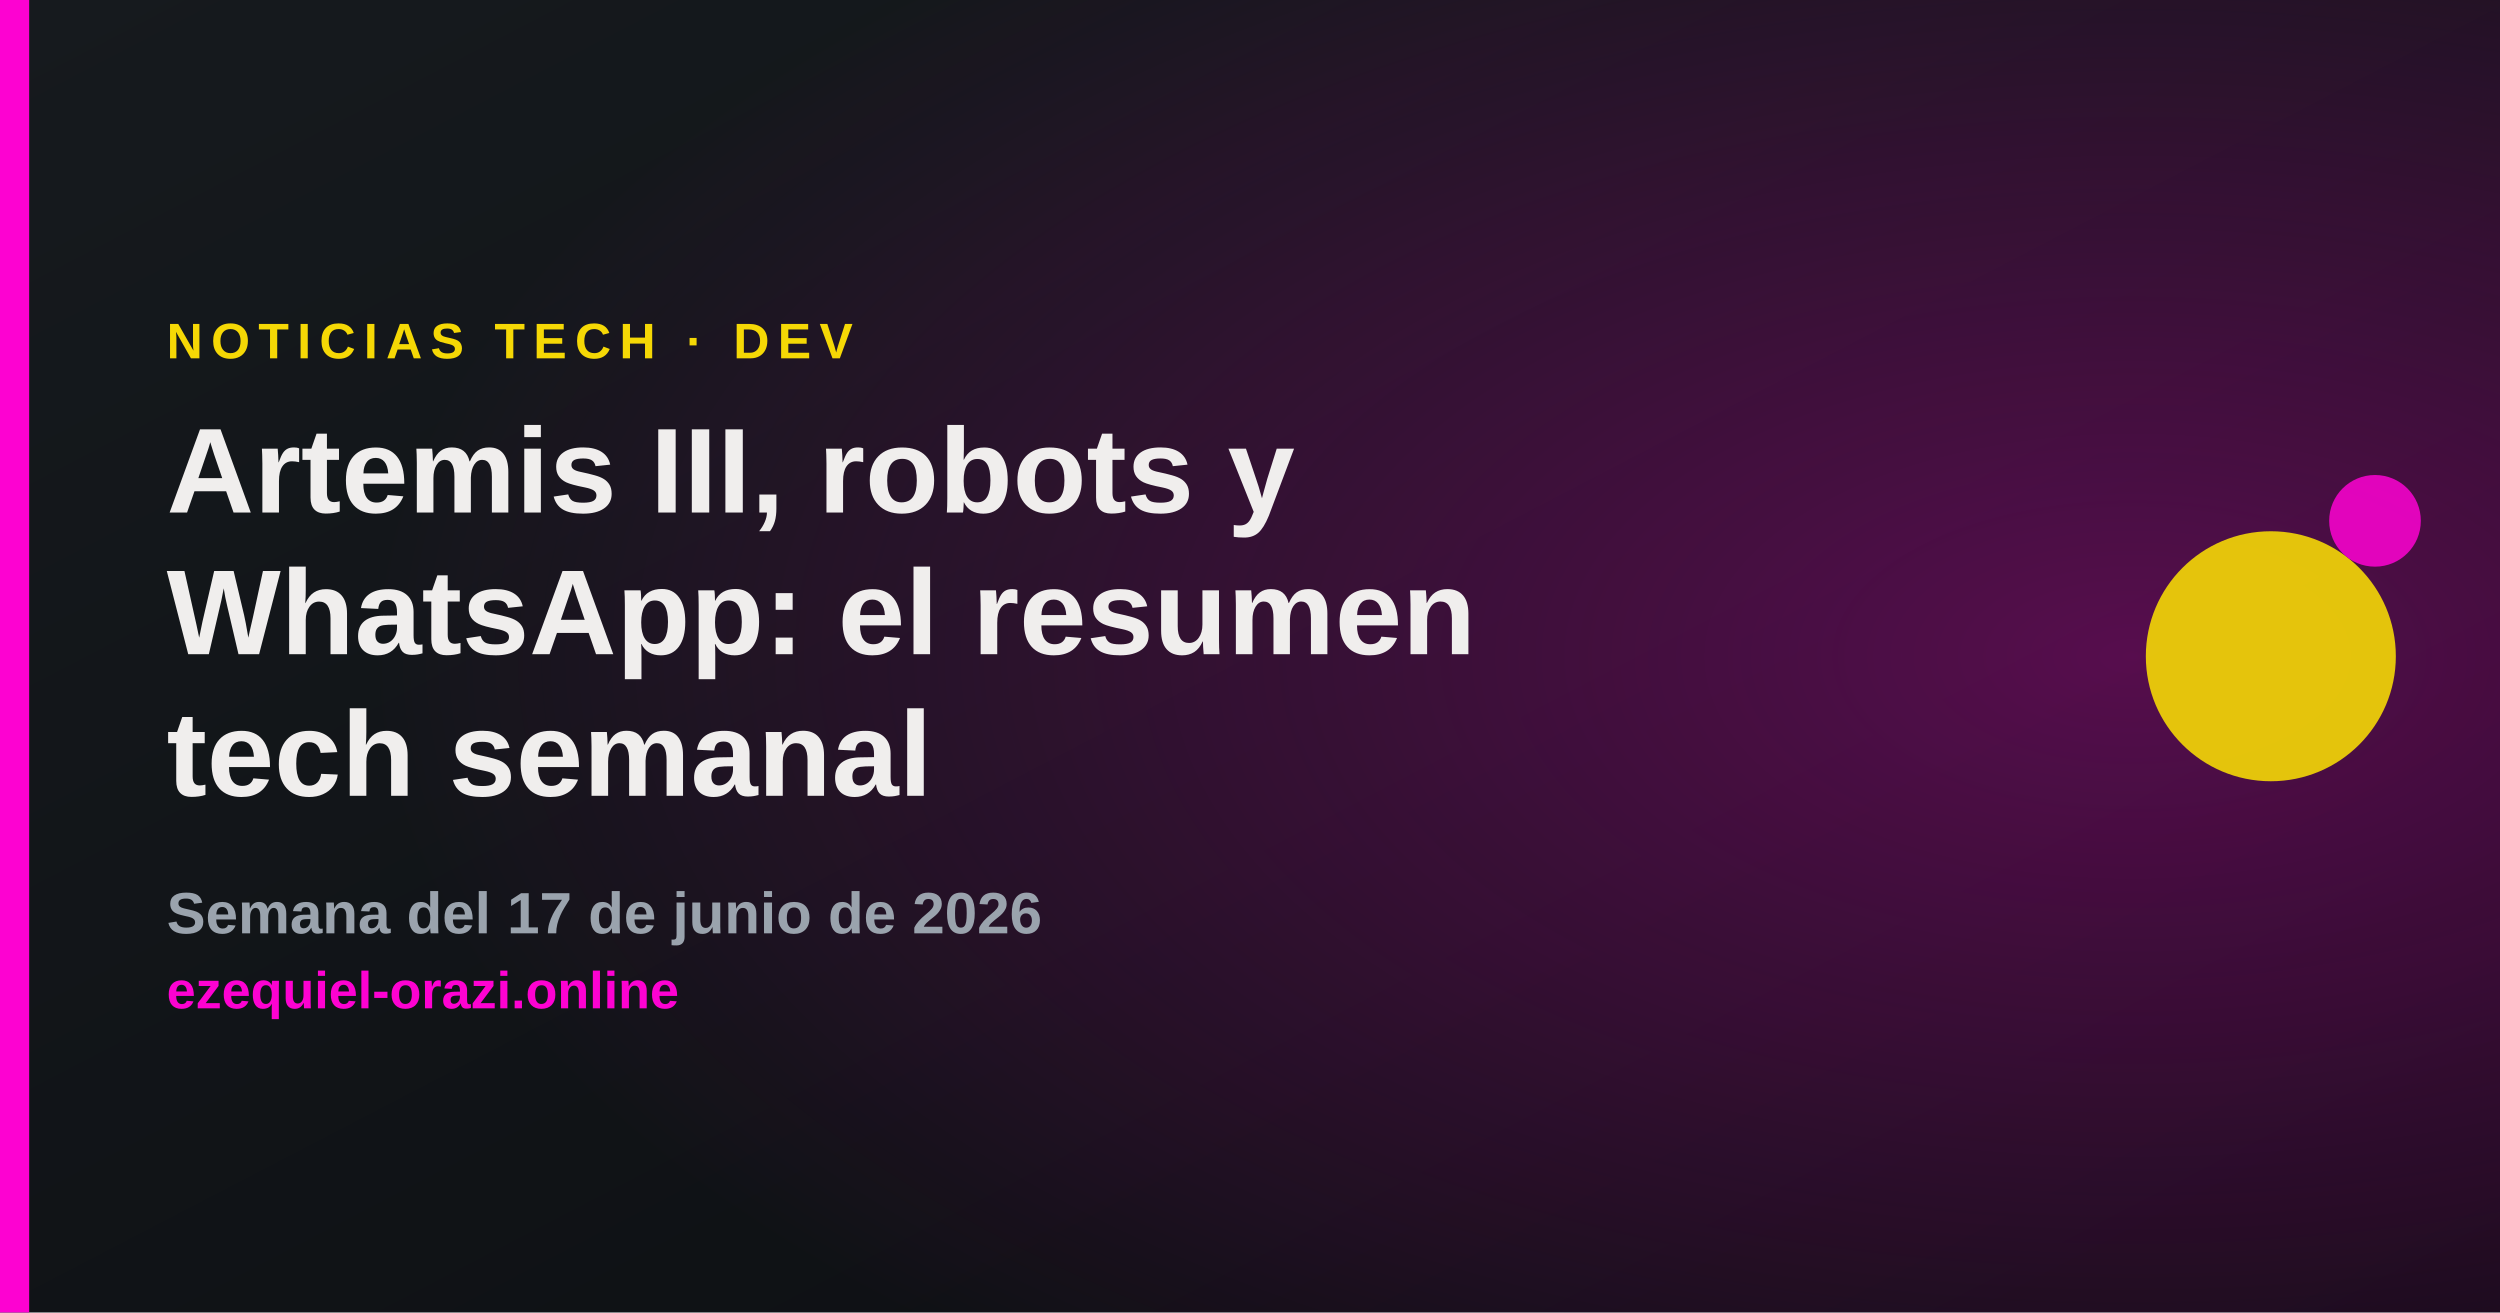
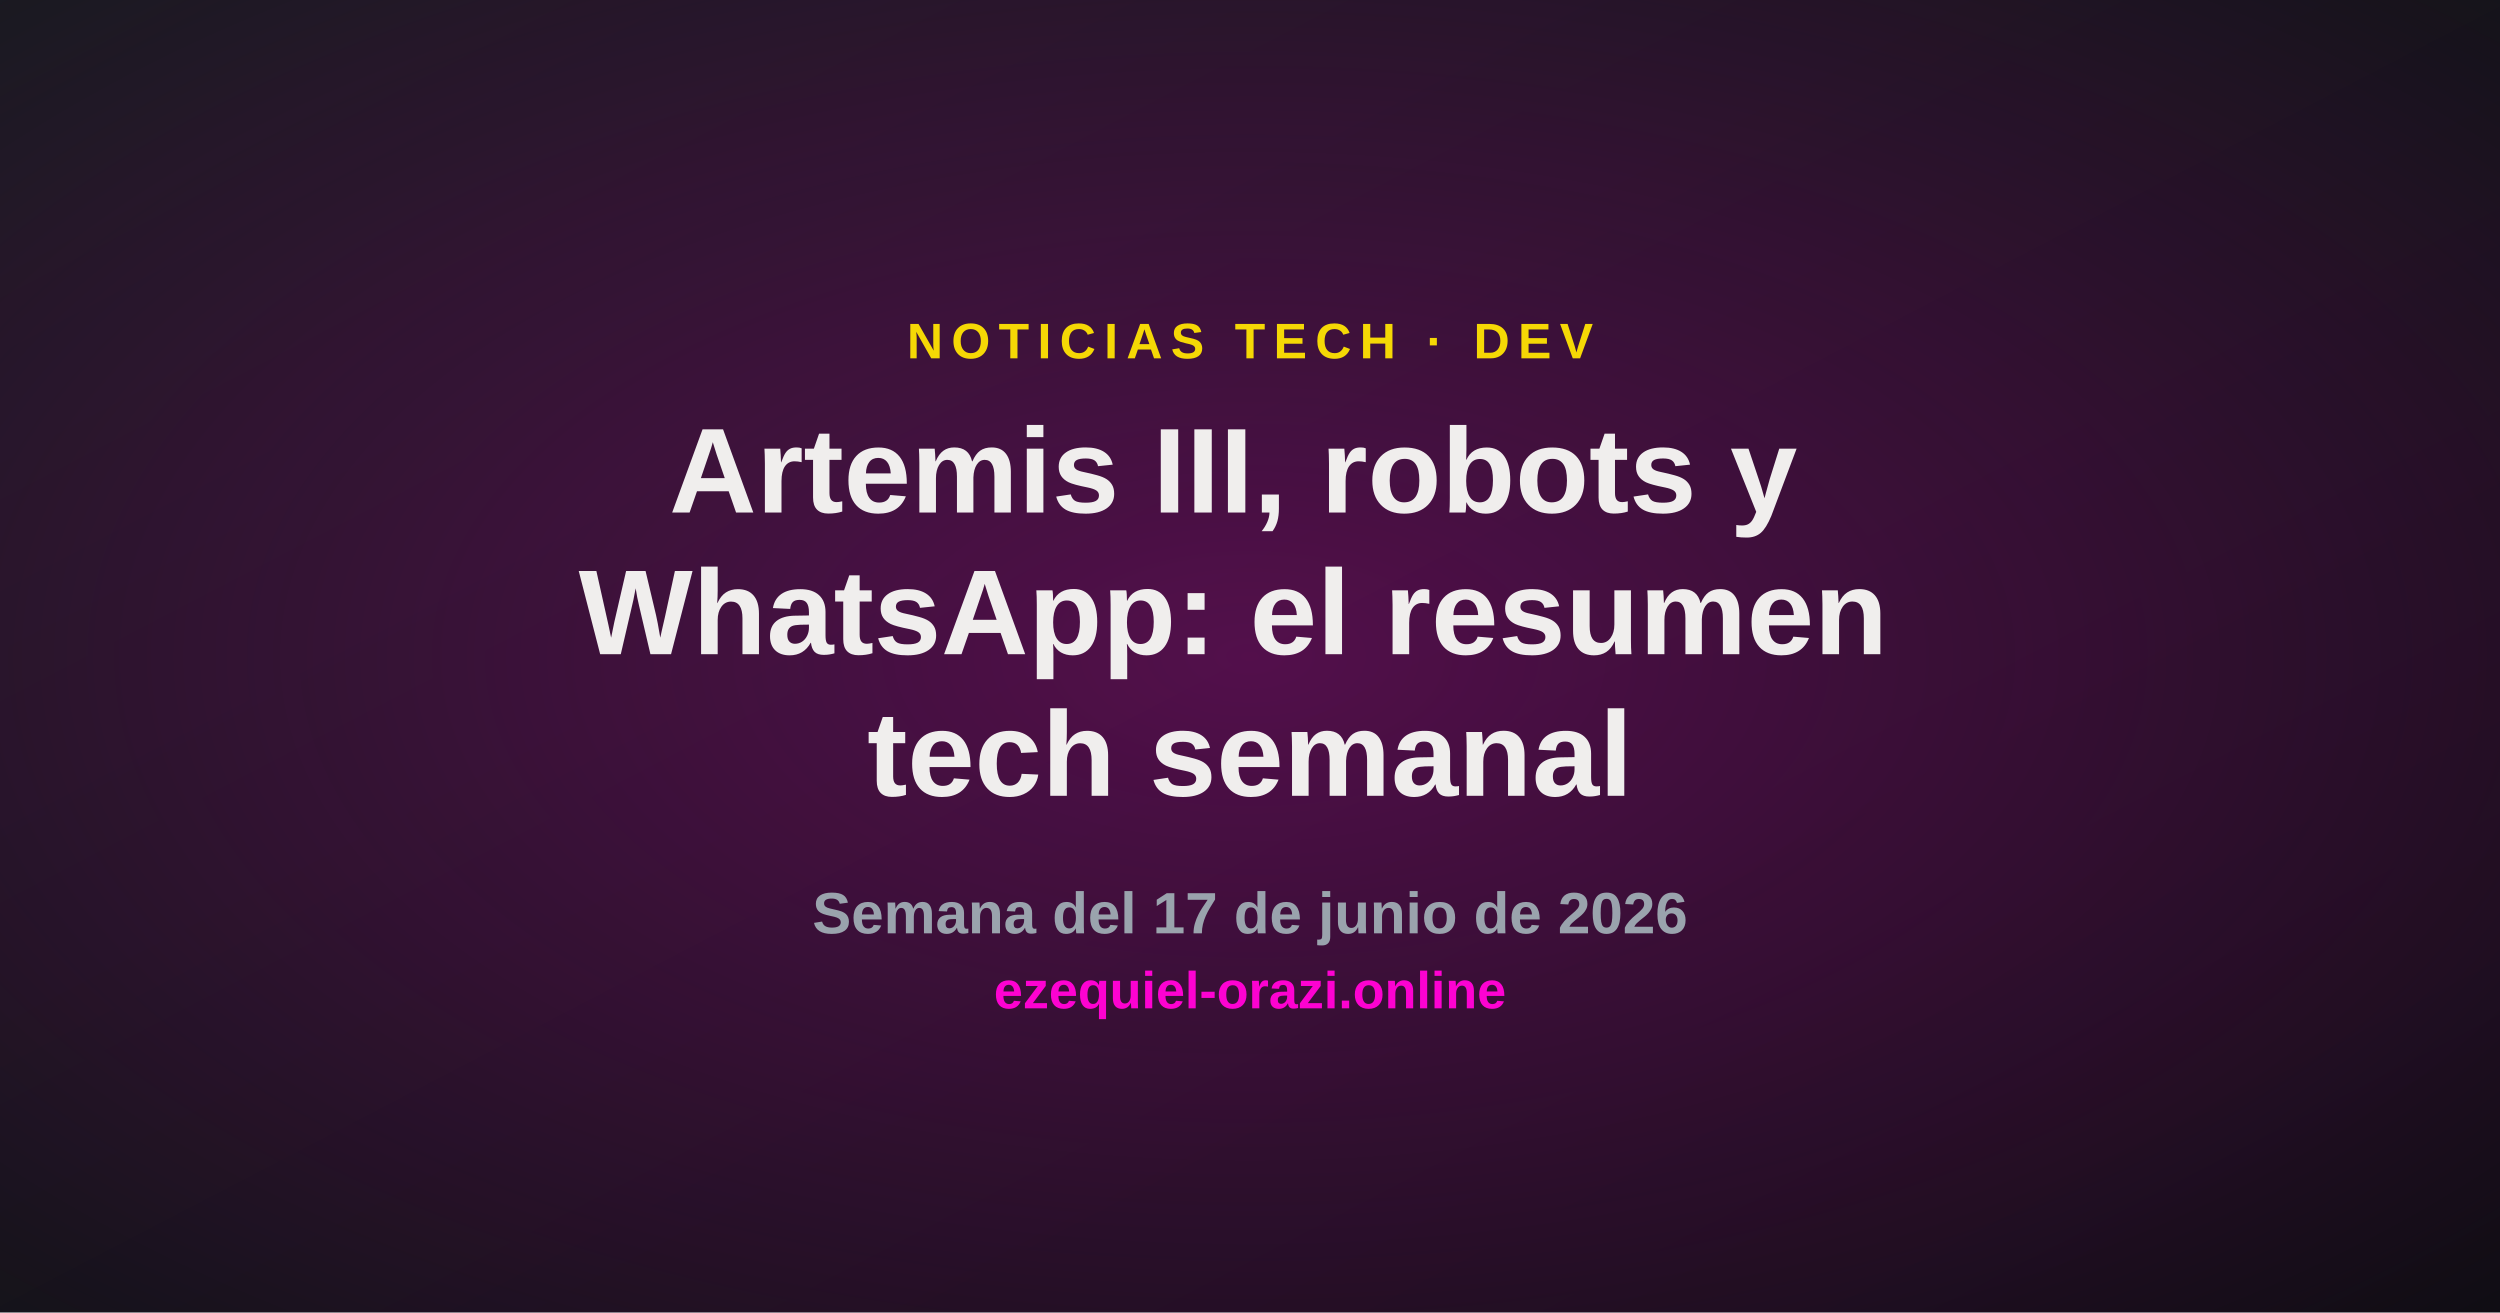
<svg xmlns="http://www.w3.org/2000/svg" width="1200" height="630" viewBox="0 0 1200 630" role="img">
  <defs>
    <linearGradient id="bg" x1="0" y1="0" x2="1" y2="1">
      <stop offset="0%" stop-color="#161a1e" />
      <stop offset="100%" stop-color="#0b0d10" />
    </linearGradient>
-     <radialGradient id="glow" cx="85%" cy="50%" r="70%">
-       <stop offset="0%" stop-color="#fd02d1" stop-opacity="0.30" />
+     <radialGradient id="glow" cx="50%" cy="50%" r="75%">
+       <stop offset="0%" stop-color="#fd02d1" stop-opacity="0.28" />
      <stop offset="100%" stop-color="#fd02d1" stop-opacity="0" />
    </radialGradient>
  </defs>
  <rect width="1200" height="630" fill="url(#bg)" />
  <rect width="1200" height="630" fill="url(#glow)" />
-   <rect x="0" y="0" width="14" height="630" fill="#fd02d1" />
-   <circle cx="1090" cy="315" r="60" fill="#f5d805" opacity="0.9" />
-   <circle cx="1140" cy="250" r="22" fill="#fd02d1" opacity="0.85" />
-   <text x="80" y="172" font-family="Montserrat, Arial, sans-serif" font-size="24" font-weight="700" letter-spacing="4" fill="#f5d805">NOTICIAS TECH · DEV</text>
-   <text x="80" y="246" font-family="Montserrat, Arial, sans-serif" font-size="58" font-weight="800" fill="#f0eeed">
-     <tspan x="80" dy="0">Artemis III, robots y</tspan>
-     <tspan x="80" dy="68">WhatsApp: el resumen</tspan>
-     <tspan x="80" dy="68">tech semanal</tspan>
+   <text x="600" y="172" text-anchor="middle" font-family="Montserrat, Arial, sans-serif" font-size="24" font-weight="700" letter-spacing="4" fill="#f5d805">NOTICIAS TECH · DEV</text>
+   <text x="600" y="246" text-anchor="middle" font-family="Montserrat, Arial, sans-serif" font-size="58" font-weight="800" fill="#f0eeed">
+     <tspan x="600" dy="0">Artemis III, robots y</tspan>
+     <tspan x="600" dy="68">WhatsApp: el resumen</tspan>
+     <tspan x="600" dy="68">tech semanal</tspan>
  </text>
-   <text x="80" y="448" font-family="Montserrat, Arial, sans-serif" font-size="28" font-weight="600" fill="#9aa3ad">Semana del 17 de junio de 2026</text>
-   <text x="80" y="484" font-family="Montserrat, Arial, sans-serif" font-size="25" font-weight="700" fill="#fd02d1">ezequiel-orazi.online</text>
+   <text x="600" y="448" text-anchor="middle" font-family="Montserrat, Arial, sans-serif" font-size="28" font-weight="600" fill="#9aa3ad">Semana del 17 de junio de 2026</text>
+   <text x="600" y="484" text-anchor="middle" font-family="Montserrat, Arial, sans-serif" font-size="25" font-weight="700" fill="#fd02d1">ezequiel-orazi.online</text>
</svg>
